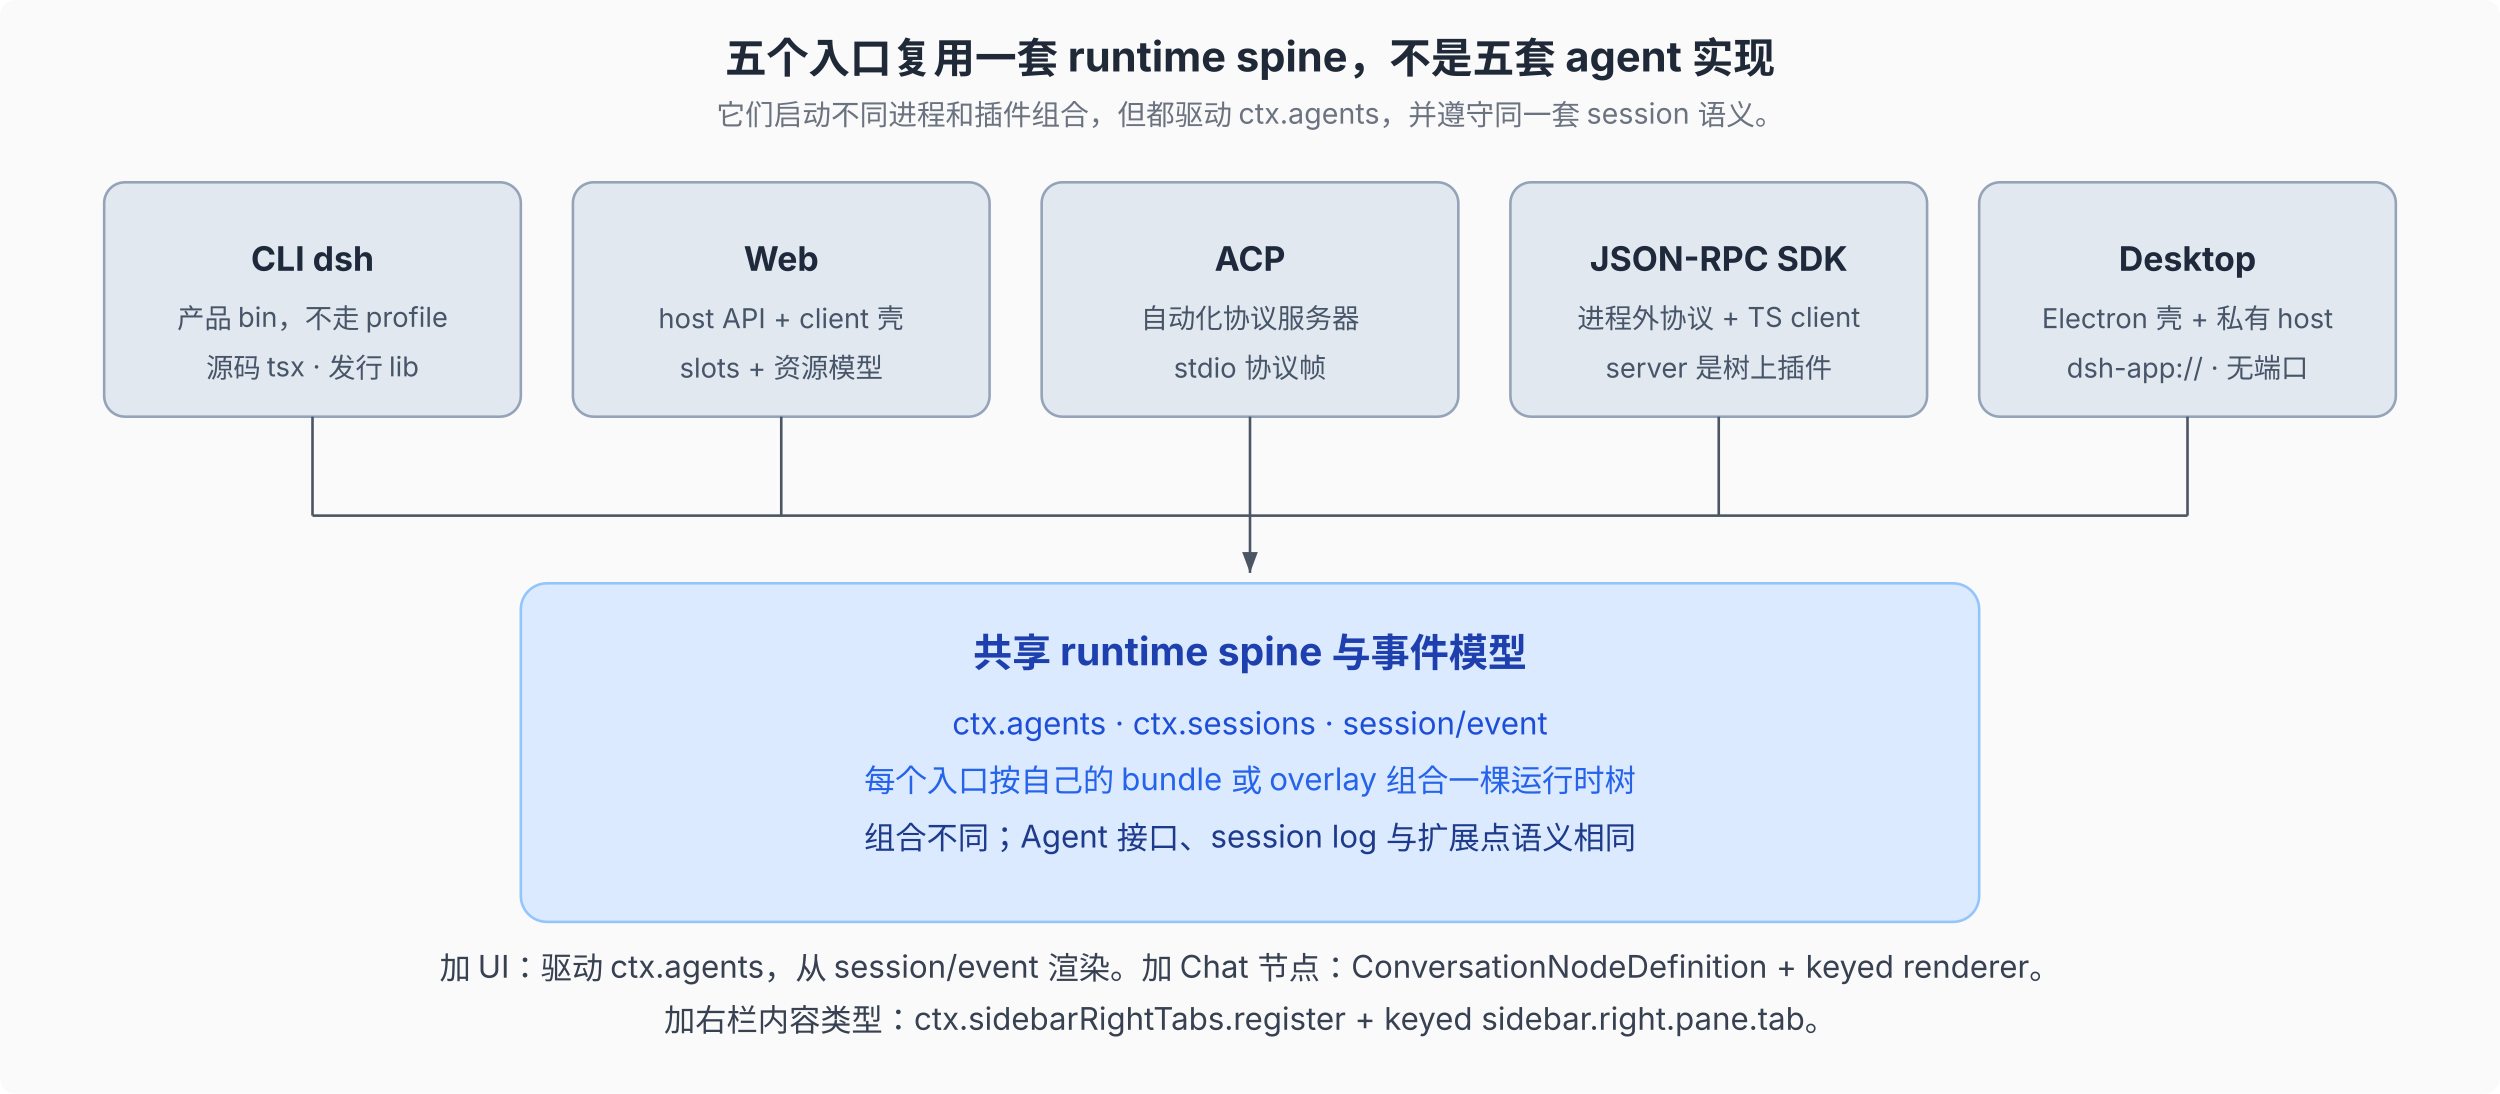
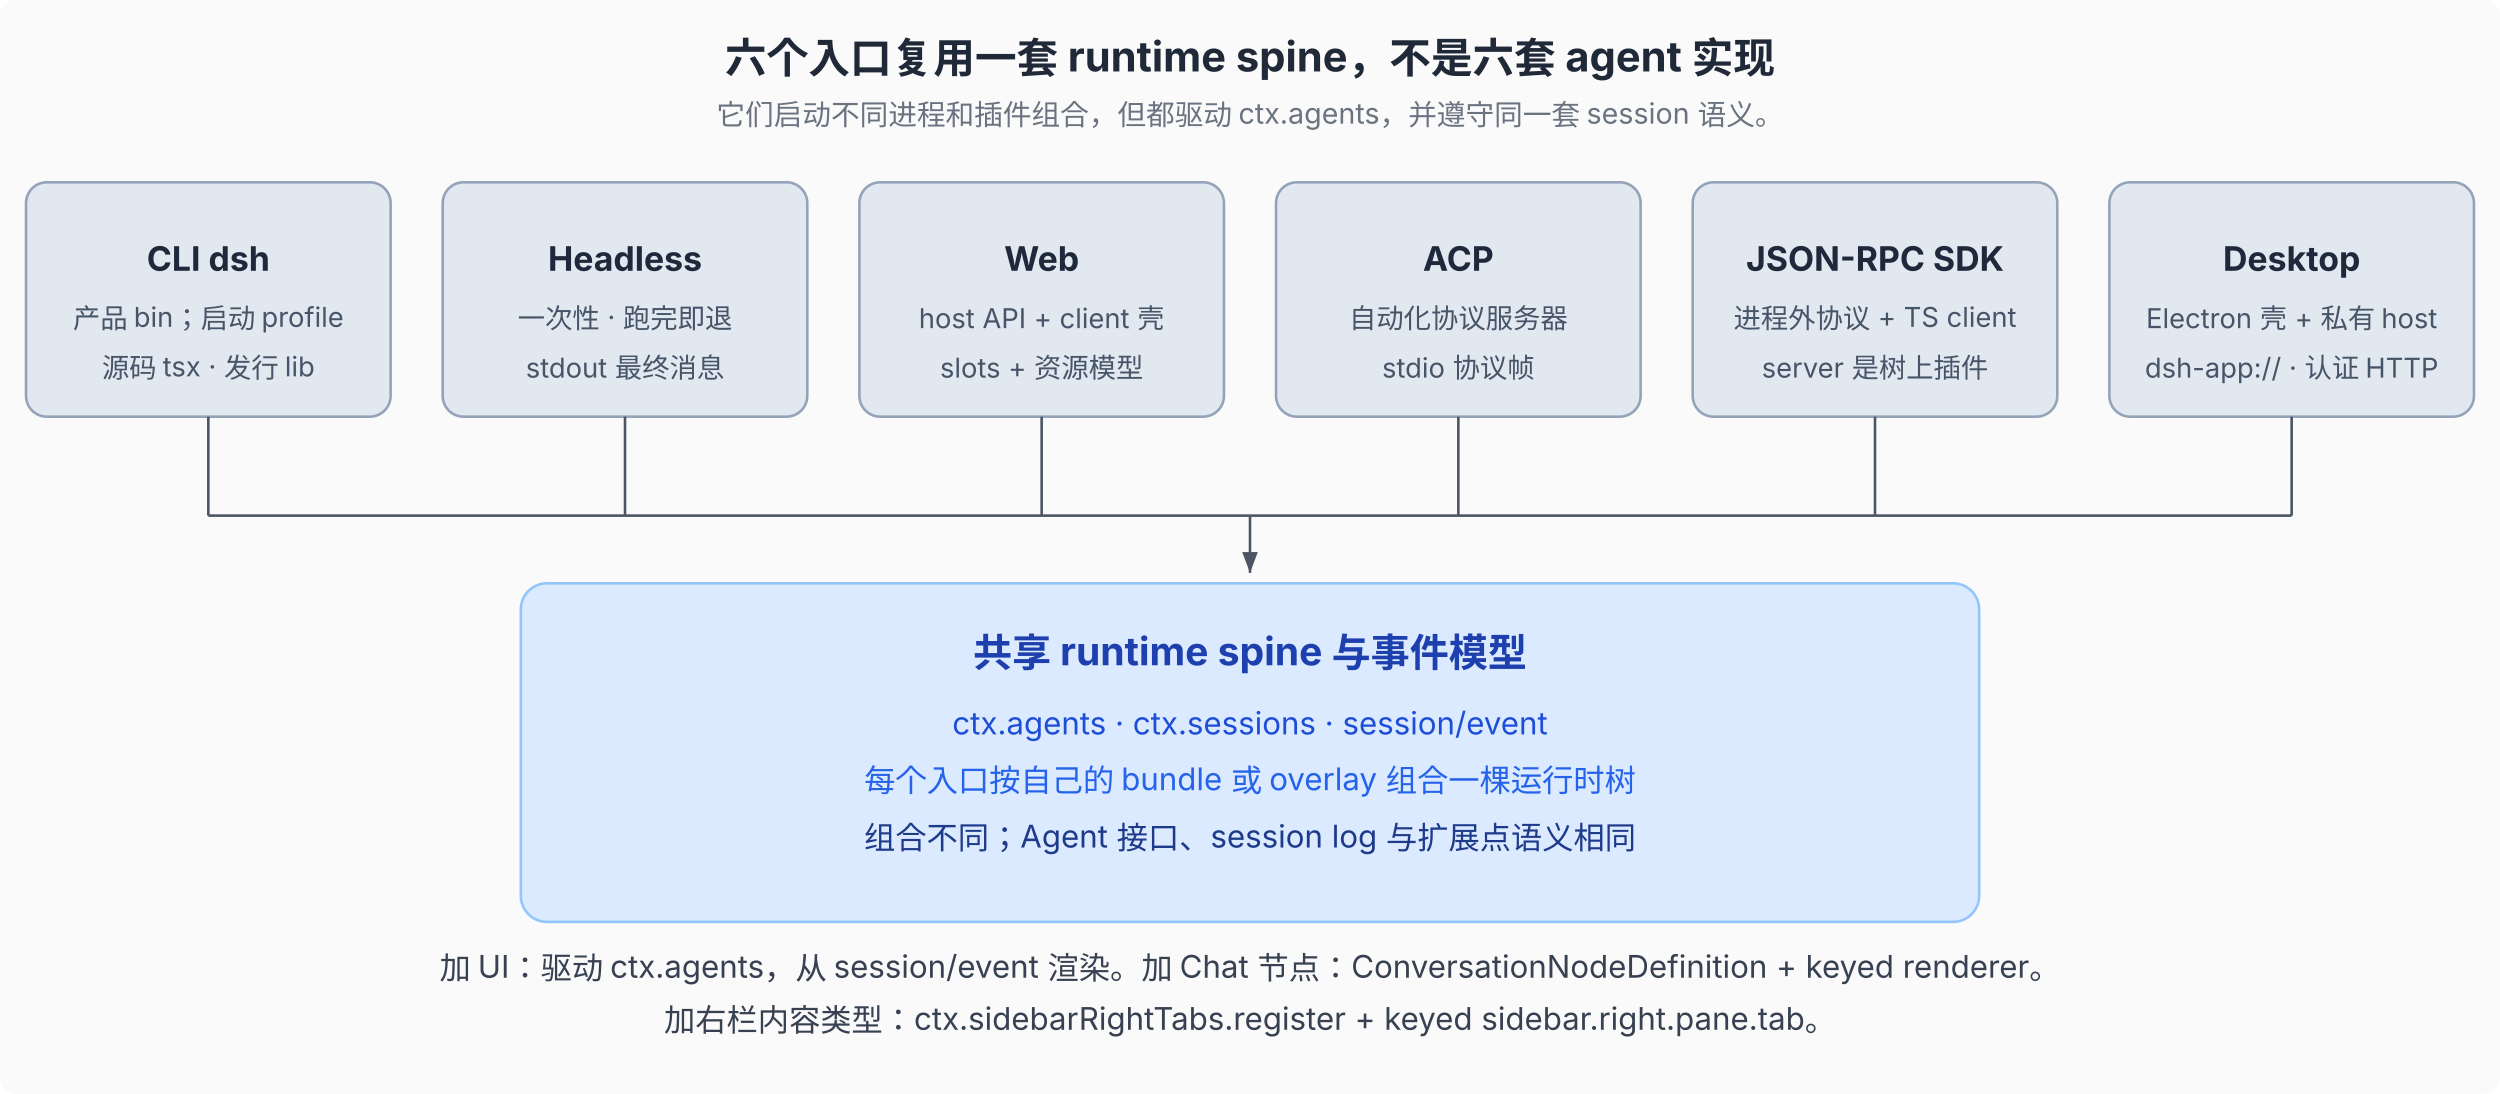
<svg xmlns="http://www.w3.org/2000/svg" viewBox="0 0 960 420" font-family="system-ui, -apple-system, 'PingFang SC', 'Noto Sans SC', sans-serif" font-size="12">
  <defs>
    <marker id="arr" markerWidth="8" markerHeight="6" refX="8" refY="3" orient="auto">
      <path d="M0,0 L8,3 L0,6 Z" fill="#4b5563" />
    </marker>
  </defs>
  <rect width="960" height="420" fill="#fafafa" rx="6" />
-   <text x="480" y="28" text-anchor="middle" font-size="16" font-weight="700" fill="#1f2937">五个入口复用一套 runtime spine，不是五套 agent 实现</text>
+   <text x="480" y="28" text-anchor="middle" font-size="16" font-weight="700" fill="#1f2937">六个入口复用一套 runtime spine，不是六套 agent 实现</text>
  <text x="480" y="48" text-anchor="middle" font-size="11" fill="#6b7280">它们启动不同进程和插件组合，但都驱动 ctx.agents，并遵守同一套 session 语义。</text>
-   <rect x="40" y="70" width="160" height="90" rx="8" fill="#e2e8f0" stroke="#94a3b8" />
-   <text x="120" y="104" text-anchor="middle" font-size="13" font-weight="700" fill="#1e293b">CLI dsh</text>
-   <text x="120" y="126" text-anchor="middle" font-size="10.5" fill="#475569">产品 bin，不走 profile</text>
-   <text x="120" y="145" text-anchor="middle" font-size="10.5" fill="#475569">源码 tsx · 发行 lib</text>
-   <rect x="220" y="70" width="160" height="90" rx="8" fill="#e2e8f0" stroke="#94a3b8" />
-   <text x="300" y="104" text-anchor="middle" font-size="13" font-weight="700" fill="#1e293b">Web</text>
-   <text x="300" y="126" text-anchor="middle" font-size="10.5" fill="#475569">host API + client 壳</text>
-   <text x="300" y="145" text-anchor="middle" font-size="10.5" fill="#475569">slots + 资源模型</text>
-   <rect x="400" y="70" width="160" height="90" rx="8" fill="#e2e8f0" stroke="#94a3b8" />
-   <text x="480" y="104" text-anchor="middle" font-size="13" font-weight="700" fill="#1e293b">ACP</text>
-   <text x="480" y="126" text-anchor="middle" font-size="10.5" fill="#475569">自动化协议服务器</text>
-   <text x="480" y="145" text-anchor="middle" font-size="10.5" fill="#475569">stdio 协议帧</text>
-   <rect x="580" y="70" width="160" height="90" rx="8" fill="#e2e8f0" stroke="#94a3b8" />
-   <text x="660" y="104" text-anchor="middle" font-size="13" font-weight="700" fill="#1e293b">JSON-RPC SDK</text>
-   <text x="660" y="126" text-anchor="middle" font-size="10.5" fill="#475569">进程外协议 + TS client</text>
-   <text x="660" y="145" text-anchor="middle" font-size="10.5" fill="#475569">server 是树上插件</text>
-   <rect x="760" y="70" width="160" height="90" rx="8" fill="#e2e8f0" stroke="#94a3b8" />
-   <text x="840" y="104" text-anchor="middle" font-size="13" font-weight="700" fill="#1e293b">Desktop</text>
-   <text x="840" y="126" text-anchor="middle" font-size="10.5" fill="#475569">Electron 壳 + 私有 host</text>
-   <text x="840" y="145" text-anchor="middle" font-size="10.5" fill="#475569">dsh-app:// · 无端口</text>
-   <line x1="120" y1="160" x2="120" y2="198" stroke="#4b5563" />
-   <line x1="300" y1="160" x2="300" y2="198" stroke="#4b5563" />
-   <line x1="480" y1="160" x2="480" y2="198" stroke="#4b5563" />
-   <line x1="660" y1="160" x2="660" y2="198" stroke="#4b5563" />
-   <line x1="840" y1="160" x2="840" y2="198" stroke="#4b5563" />
-   <line x1="120" y1="198" x2="840" y2="198" stroke="#4b5563" />
+   <rect x="10" y="70" width="140" height="90" rx="8" fill="#e2e8f0" stroke="#94a3b8" />
+   <text x="80" y="104" text-anchor="middle" font-size="13" font-weight="700" fill="#1e293b">CLI dsh</text>
+   <text x="80" y="126" text-anchor="middle" font-size="10.5" fill="#475569">产品 bin；启动 profile</text>
+   <text x="80" y="145" text-anchor="middle" font-size="10.5" fill="#475569">源码 tsx · 发行 lib</text>
+   <rect x="170" y="70" width="140" height="90" rx="8" fill="#e2e8f0" stroke="#94a3b8" />
+   <text x="240" y="104" text-anchor="middle" font-size="13" font-weight="700" fill="#1e293b">Headless</text>
+   <text x="240" y="126" text-anchor="middle" font-size="10.5" fill="#475569">一次性 · 跑完即退</text>
+   <text x="240" y="145" text-anchor="middle" font-size="10.5" fill="#475569">stdout 最终消息</text>
+   <rect x="330" y="70" width="140" height="90" rx="8" fill="#e2e8f0" stroke="#94a3b8" />
+   <text x="400" y="104" text-anchor="middle" font-size="13" font-weight="700" fill="#1e293b">Web</text>
+   <text x="400" y="126" text-anchor="middle" font-size="10.5" fill="#475569">host API + client 壳</text>
+   <text x="400" y="145" text-anchor="middle" font-size="10.5" fill="#475569">slots + 资源模型</text>
+   <rect x="490" y="70" width="140" height="90" rx="8" fill="#e2e8f0" stroke="#94a3b8" />
+   <text x="560" y="104" text-anchor="middle" font-size="13" font-weight="700" fill="#1e293b">ACP</text>
+   <text x="560" y="126" text-anchor="middle" font-size="10.5" fill="#475569">自动化协议服务器</text>
+   <text x="560" y="145" text-anchor="middle" font-size="10.5" fill="#475569">stdio 协议帧</text>
+   <rect x="650" y="70" width="140" height="90" rx="8" fill="#e2e8f0" stroke="#94a3b8" />
+   <text x="720" y="104" text-anchor="middle" font-size="13" font-weight="700" fill="#1e293b">JSON-RPC SDK</text>
+   <text x="720" y="126" text-anchor="middle" font-size="10.5" fill="#475569">进程外协议 + TS client</text>
+   <text x="720" y="145" text-anchor="middle" font-size="10.5" fill="#475569">server 是树上插件</text>
+   <rect x="810" y="70" width="140" height="90" rx="8" fill="#e2e8f0" stroke="#94a3b8" />
+   <text x="880" y="104" text-anchor="middle" font-size="13" font-weight="700" fill="#1e293b">Desktop</text>
+   <text x="880" y="126" text-anchor="middle" font-size="10.5" fill="#475569">Electron 壳 + 私有 host</text>
+   <text x="880" y="145" text-anchor="middle" font-size="10.5" fill="#475569">dsh-app:// · 认证 HTTP</text>
+   <line x1="80" y1="160" x2="80" y2="198" stroke="#4b5563" />
+   <line x1="240" y1="160" x2="240" y2="198" stroke="#4b5563" />
+   <line x1="400" y1="160" x2="400" y2="198" stroke="#4b5563" />
+   <line x1="560" y1="160" x2="560" y2="198" stroke="#4b5563" />
+   <line x1="720" y1="160" x2="720" y2="198" stroke="#4b5563" />
+   <line x1="880" y1="160" x2="880" y2="198" stroke="#4b5563" />
+   <line x1="80" y1="198" x2="880" y2="198" stroke="#4b5563" />
  <line x1="480" y1="198" x2="480" y2="220" stroke="#4b5563" marker-end="url(#arr)" />
  <rect x="200" y="224" width="560" height="130" rx="10" fill="#dbeafe" stroke="#93c5fd" />
  <text x="480" y="256" text-anchor="middle" font-size="15" font-weight="700" fill="#1e40af">共享 runtime spine 与事件模型</text>
  <text x="480" y="282" text-anchor="middle" font-size="12" fill="#1d4ed8">ctx.agents  ·  ctx.sessions  ·  session/event</text>
  <text x="480" y="304" text-anchor="middle" font-size="12" fill="#2563eb">每个入口按自己的 bundle 或 overlay 组合一棵运行时树</text>
  <text x="480" y="326" text-anchor="middle" font-size="12" fill="#1e3a8a">组合不同；Agent 接口、session log 与扩展点语义相同</text>
  <text x="480" y="376" text-anchor="middle" font-size="12" fill="#374151">加 UI：驱动 ctx.agents，从 session/event 渲染。加 Chat 节点：ConversationNodeDefinition + keyed renderer。</text>
  <text x="480" y="396" text-anchor="middle" font-size="12" fill="#374151">加右栏内容类型：ctx.sidebarRightTabs.register + keyed sidebar.right.pane.tab。</text>
</svg>
